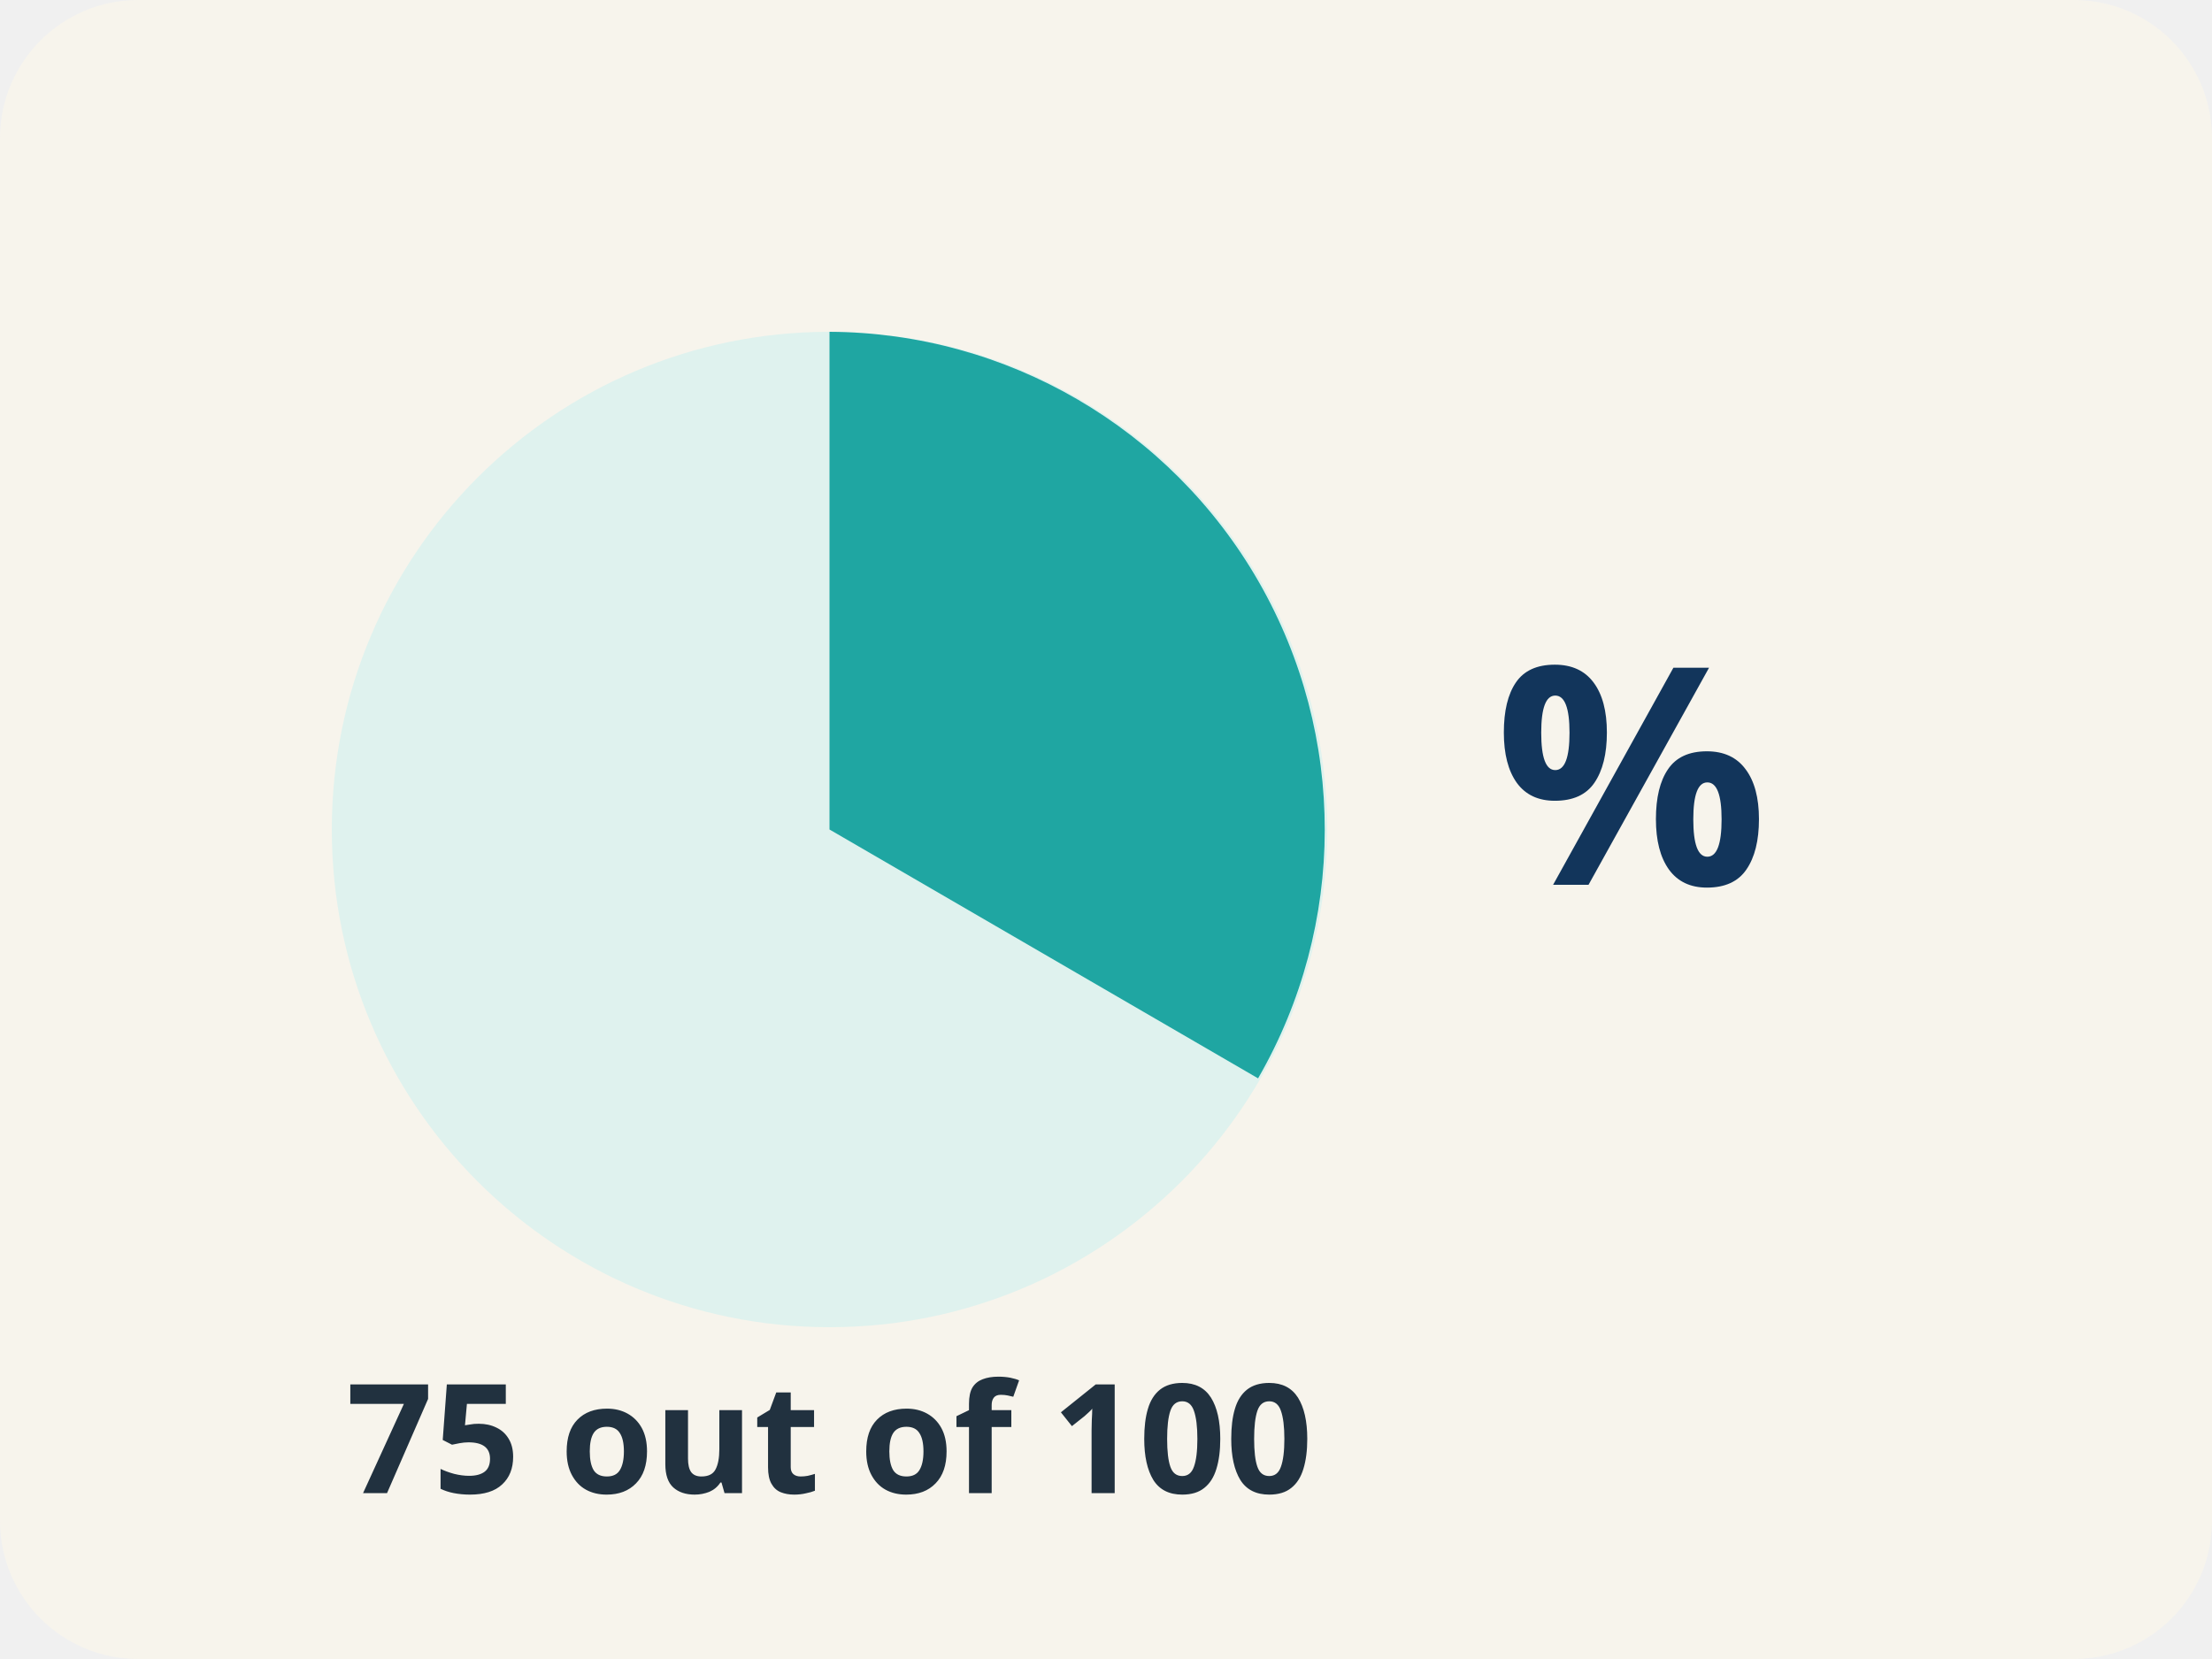
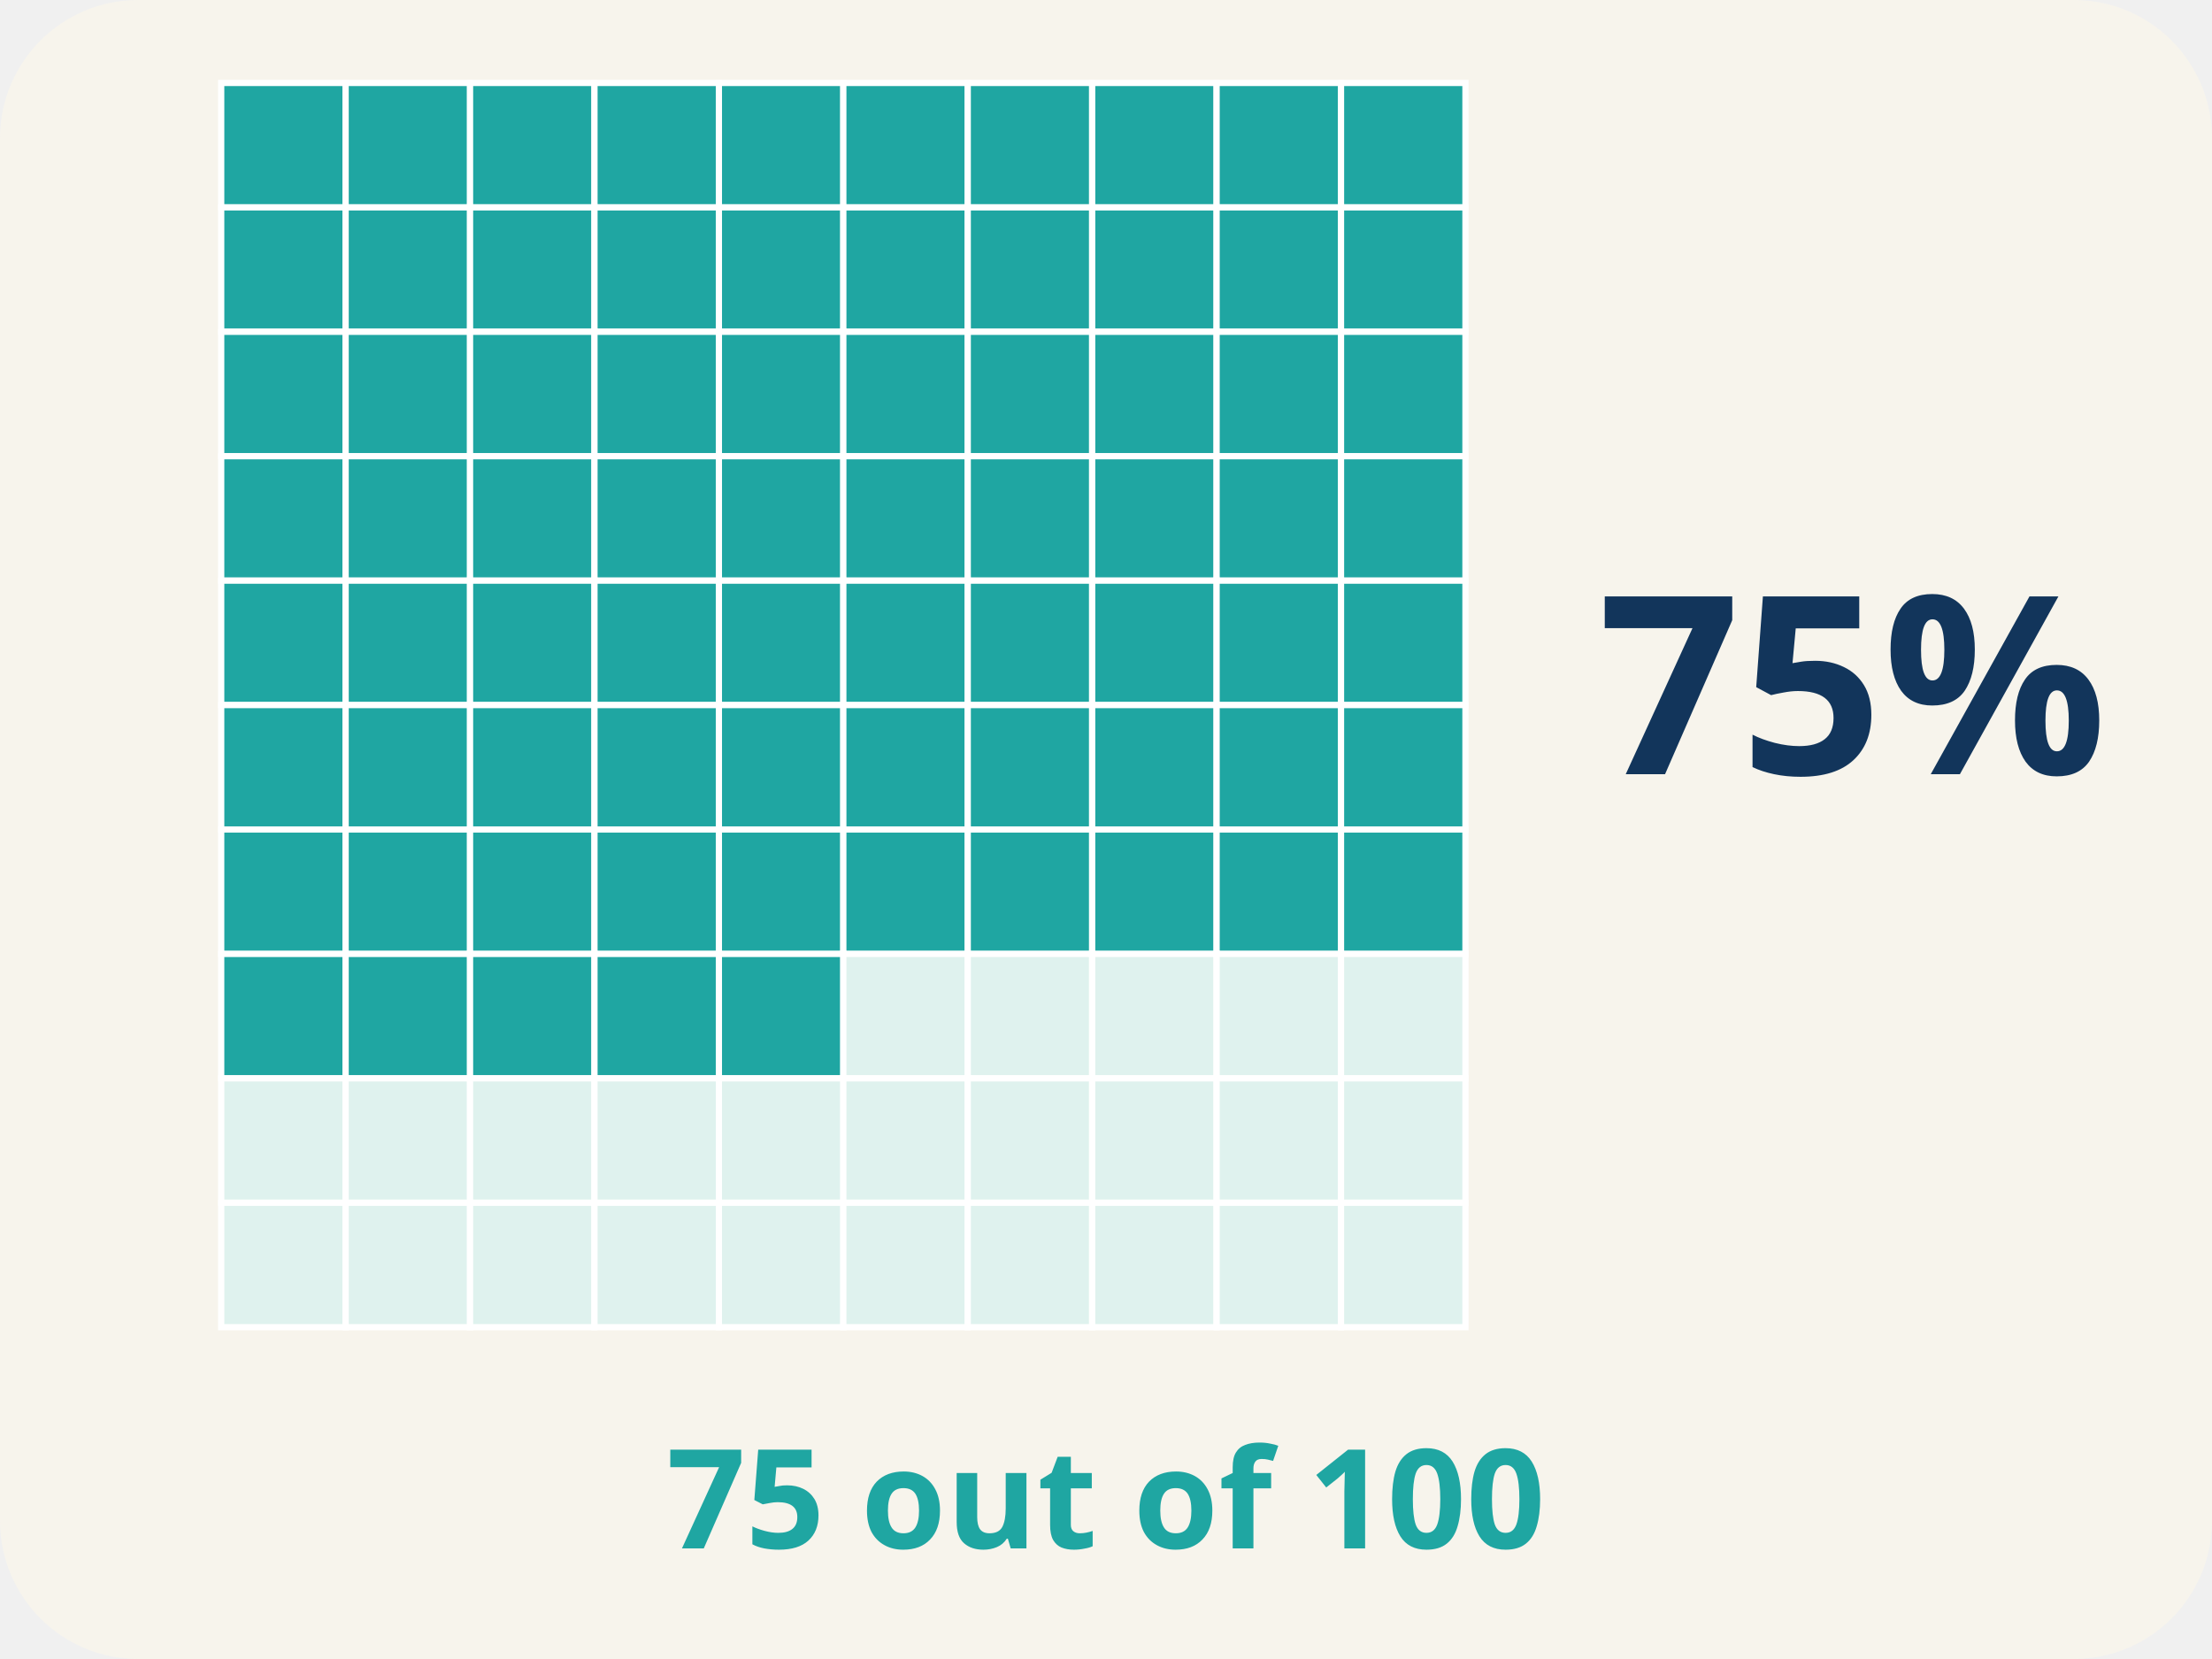
- <svg xmlns="http://www.w3.org/2000/svg" viewBox="0 0 160 120" role="img" aria-labelledby="t">
+ <svg xmlns="http://www.w3.org/2000/svg" viewBox="0 0 160 120" role="img" aria-labelledby="t" style="background:white">
  <rect x="0" y="0" width="160" height="120" rx="10" fill="#f7f4ec" />
-   <circle cx="60" cy="60" r="36" fill="#dff2ee" />
-   <path d="M60 60 L60 24 A36 36 0 0 1 91 78 Z" fill="#1fa6a2" />
-   <text x="118" y="64" font-family="Outfit, system-ui, sans-serif" font-size="22" font-weight="800" fill="#12355b" text-anchor="middle">%</text>
-   <text x="60" y="108" font-family="Outfit, system-ui, sans-serif" font-size="11" font-weight="800" fill="#21313f" text-anchor="middle">75 out of 100</text>
+   <g transform="translate(16,6) scale(0.9)">
+     <rect x="0" y="0" width="10" height="10" fill="#1fa6a2" stroke="#fff" stroke-width="0.5" />
+     <rect x="10" y="0" width="10" height="10" fill="#1fa6a2" stroke="#fff" stroke-width="0.5" />
+     <rect x="20" y="0" width="10" height="10" fill="#1fa6a2" stroke="#fff" stroke-width="0.5" />
+     <rect x="30" y="0" width="10" height="10" fill="#1fa6a2" stroke="#fff" stroke-width="0.5" />
+     <rect x="40" y="0" width="10" height="10" fill="#1fa6a2" stroke="#fff" stroke-width="0.5" />
+     <rect x="50" y="0" width="10" height="10" fill="#1fa6a2" stroke="#fff" stroke-width="0.5" />
+     <rect x="60" y="0" width="10" height="10" fill="#1fa6a2" stroke="#fff" stroke-width="0.5" />
+     <rect x="70" y="0" width="10" height="10" fill="#1fa6a2" stroke="#fff" stroke-width="0.5" />
+     <rect x="80" y="0" width="10" height="10" fill="#1fa6a2" stroke="#fff" stroke-width="0.5" />
+     <rect x="90" y="0" width="10" height="10" fill="#1fa6a2" stroke="#fff" stroke-width="0.5" />
+     <rect x="0" y="10" width="10" height="10" fill="#1fa6a2" stroke="#fff" stroke-width="0.5" />
+     <rect x="10" y="10" width="10" height="10" fill="#1fa6a2" stroke="#fff" stroke-width="0.5" />
+     <rect x="20" y="10" width="10" height="10" fill="#1fa6a2" stroke="#fff" stroke-width="0.5" />
+     <rect x="30" y="10" width="10" height="10" fill="#1fa6a2" stroke="#fff" stroke-width="0.5" />
+     <rect x="40" y="10" width="10" height="10" fill="#1fa6a2" stroke="#fff" stroke-width="0.5" />
+     <rect x="50" y="10" width="10" height="10" fill="#1fa6a2" stroke="#fff" stroke-width="0.5" />
+     <rect x="60" y="10" width="10" height="10" fill="#1fa6a2" stroke="#fff" stroke-width="0.5" />
+     <rect x="70" y="10" width="10" height="10" fill="#1fa6a2" stroke="#fff" stroke-width="0.5" />
+     <rect x="80" y="10" width="10" height="10" fill="#1fa6a2" stroke="#fff" stroke-width="0.5" />
+     <rect x="90" y="10" width="10" height="10" fill="#1fa6a2" stroke="#fff" stroke-width="0.5" />
+     <rect x="0" y="20" width="10" height="10" fill="#1fa6a2" stroke="#fff" stroke-width="0.5" />
+     <rect x="10" y="20" width="10" height="10" fill="#1fa6a2" stroke="#fff" stroke-width="0.5" />
+     <rect x="20" y="20" width="10" height="10" fill="#1fa6a2" stroke="#fff" stroke-width="0.5" />
+     <rect x="30" y="20" width="10" height="10" fill="#1fa6a2" stroke="#fff" stroke-width="0.5" />
+     <rect x="40" y="20" width="10" height="10" fill="#1fa6a2" stroke="#fff" stroke-width="0.5" />
+     <rect x="50" y="20" width="10" height="10" fill="#1fa6a2" stroke="#fff" stroke-width="0.5" />
+     <rect x="60" y="20" width="10" height="10" fill="#1fa6a2" stroke="#fff" stroke-width="0.5" />
+     <rect x="70" y="20" width="10" height="10" fill="#1fa6a2" stroke="#fff" stroke-width="0.5" />
+     <rect x="80" y="20" width="10" height="10" fill="#1fa6a2" stroke="#fff" stroke-width="0.5" />
+     <rect x="90" y="20" width="10" height="10" fill="#1fa6a2" stroke="#fff" stroke-width="0.5" />
+     <rect x="0" y="30" width="10" height="10" fill="#1fa6a2" stroke="#fff" stroke-width="0.5" />
+     <rect x="10" y="30" width="10" height="10" fill="#1fa6a2" stroke="#fff" stroke-width="0.5" />
+     <rect x="20" y="30" width="10" height="10" fill="#1fa6a2" stroke="#fff" stroke-width="0.5" />
+     <rect x="30" y="30" width="10" height="10" fill="#1fa6a2" stroke="#fff" stroke-width="0.5" />
+     <rect x="40" y="30" width="10" height="10" fill="#1fa6a2" stroke="#fff" stroke-width="0.5" />
+     <rect x="50" y="30" width="10" height="10" fill="#1fa6a2" stroke="#fff" stroke-width="0.5" />
+     <rect x="60" y="30" width="10" height="10" fill="#1fa6a2" stroke="#fff" stroke-width="0.5" />
+     <rect x="70" y="30" width="10" height="10" fill="#1fa6a2" stroke="#fff" stroke-width="0.5" />
+     <rect x="80" y="30" width="10" height="10" fill="#1fa6a2" stroke="#fff" stroke-width="0.5" />
+     <rect x="90" y="30" width="10" height="10" fill="#1fa6a2" stroke="#fff" stroke-width="0.5" />
+     <rect x="0" y="40" width="10" height="10" fill="#1fa6a2" stroke="#fff" stroke-width="0.5" />
+     <rect x="10" y="40" width="10" height="10" fill="#1fa6a2" stroke="#fff" stroke-width="0.5" />
+     <rect x="20" y="40" width="10" height="10" fill="#1fa6a2" stroke="#fff" stroke-width="0.5" />
+     <rect x="30" y="40" width="10" height="10" fill="#1fa6a2" stroke="#fff" stroke-width="0.5" />
+     <rect x="40" y="40" width="10" height="10" fill="#1fa6a2" stroke="#fff" stroke-width="0.5" />
+     <rect x="50" y="40" width="10" height="10" fill="#1fa6a2" stroke="#fff" stroke-width="0.5" />
+     <rect x="60" y="40" width="10" height="10" fill="#1fa6a2" stroke="#fff" stroke-width="0.5" />
+     <rect x="70" y="40" width="10" height="10" fill="#1fa6a2" stroke="#fff" stroke-width="0.5" />
+     <rect x="80" y="40" width="10" height="10" fill="#1fa6a2" stroke="#fff" stroke-width="0.5" />
+     <rect x="90" y="40" width="10" height="10" fill="#1fa6a2" stroke="#fff" stroke-width="0.5" />
+     <rect x="0" y="50" width="10" height="10" fill="#1fa6a2" stroke="#fff" stroke-width="0.5" />
+     <rect x="10" y="50" width="10" height="10" fill="#1fa6a2" stroke="#fff" stroke-width="0.5" />
+     <rect x="20" y="50" width="10" height="10" fill="#1fa6a2" stroke="#fff" stroke-width="0.5" />
+     <rect x="30" y="50" width="10" height="10" fill="#1fa6a2" stroke="#fff" stroke-width="0.5" />
+     <rect x="40" y="50" width="10" height="10" fill="#1fa6a2" stroke="#fff" stroke-width="0.5" />
+     <rect x="50" y="50" width="10" height="10" fill="#1fa6a2" stroke="#fff" stroke-width="0.5" />
+     <rect x="60" y="50" width="10" height="10" fill="#1fa6a2" stroke="#fff" stroke-width="0.5" />
+     <rect x="70" y="50" width="10" height="10" fill="#1fa6a2" stroke="#fff" stroke-width="0.5" />
+     <rect x="80" y="50" width="10" height="10" fill="#1fa6a2" stroke="#fff" stroke-width="0.5" />
+     <rect x="90" y="50" width="10" height="10" fill="#1fa6a2" stroke="#fff" stroke-width="0.5" />
+     <rect x="0" y="60" width="10" height="10" fill="#1fa6a2" stroke="#fff" stroke-width="0.5" />
+     <rect x="10" y="60" width="10" height="10" fill="#1fa6a2" stroke="#fff" stroke-width="0.5" />
+     <rect x="20" y="60" width="10" height="10" fill="#1fa6a2" stroke="#fff" stroke-width="0.5" />
+     <rect x="30" y="60" width="10" height="10" fill="#1fa6a2" stroke="#fff" stroke-width="0.5" />
+     <rect x="40" y="60" width="10" height="10" fill="#1fa6a2" stroke="#fff" stroke-width="0.5" />
+     <rect x="50" y="60" width="10" height="10" fill="#1fa6a2" stroke="#fff" stroke-width="0.5" />
+     <rect x="60" y="60" width="10" height="10" fill="#1fa6a2" stroke="#fff" stroke-width="0.5" />
+     <rect x="70" y="60" width="10" height="10" fill="#1fa6a2" stroke="#fff" stroke-width="0.5" />
+     <rect x="80" y="60" width="10" height="10" fill="#1fa6a2" stroke="#fff" stroke-width="0.5" />
+     <rect x="90" y="60" width="10" height="10" fill="#1fa6a2" stroke="#fff" stroke-width="0.5" />
+     <rect x="0" y="70" width="10" height="10" fill="#1fa6a2" stroke="#fff" stroke-width="0.5" />
+     <rect x="10" y="70" width="10" height="10" fill="#1fa6a2" stroke="#fff" stroke-width="0.5" />
+     <rect x="20" y="70" width="10" height="10" fill="#1fa6a2" stroke="#fff" stroke-width="0.5" />
+     <rect x="30" y="70" width="10" height="10" fill="#1fa6a2" stroke="#fff" stroke-width="0.5" />
+     <rect x="40" y="70" width="10" height="10" fill="#1fa6a2" stroke="#fff" stroke-width="0.5" />
+     <rect x="50" y="70" width="10" height="10" fill="#dff2ee" stroke="#fff" stroke-width="0.5" />
+     <rect x="60" y="70" width="10" height="10" fill="#dff2ee" stroke="#fff" stroke-width="0.5" />
+     <rect x="70" y="70" width="10" height="10" fill="#dff2ee" stroke="#fff" stroke-width="0.5" />
+     <rect x="80" y="70" width="10" height="10" fill="#dff2ee" stroke="#fff" stroke-width="0.5" />
+     <rect x="90" y="70" width="10" height="10" fill="#dff2ee" stroke="#fff" stroke-width="0.5" />
+     <rect x="0" y="80" width="10" height="10" fill="#dff2ee" stroke="#fff" stroke-width="0.5" />
+     <rect x="10" y="80" width="10" height="10" fill="#dff2ee" stroke="#fff" stroke-width="0.5" />
+     <rect x="20" y="80" width="10" height="10" fill="#dff2ee" stroke="#fff" stroke-width="0.5" />
+     <rect x="30" y="80" width="10" height="10" fill="#dff2ee" stroke="#fff" stroke-width="0.5" />
+     <rect x="40" y="80" width="10" height="10" fill="#dff2ee" stroke="#fff" stroke-width="0.5" />
+     <rect x="50" y="80" width="10" height="10" fill="#dff2ee" stroke="#fff" stroke-width="0.5" />
+     <rect x="60" y="80" width="10" height="10" fill="#dff2ee" stroke="#fff" stroke-width="0.5" />
+     <rect x="70" y="80" width="10" height="10" fill="#dff2ee" stroke="#fff" stroke-width="0.5" />
+     <rect x="80" y="80" width="10" height="10" fill="#dff2ee" stroke="#fff" stroke-width="0.5" />
+     <rect x="90" y="80" width="10" height="10" fill="#dff2ee" stroke="#fff" stroke-width="0.5" />
+     <rect x="0" y="90" width="10" height="10" fill="#dff2ee" stroke="#fff" stroke-width="0.5" />
+     <rect x="10" y="90" width="10" height="10" fill="#dff2ee" stroke="#fff" stroke-width="0.5" />
+     <rect x="20" y="90" width="10" height="10" fill="#dff2ee" stroke="#fff" stroke-width="0.5" />
+     <rect x="30" y="90" width="10" height="10" fill="#dff2ee" stroke="#fff" stroke-width="0.5" />
+     <rect x="40" y="90" width="10" height="10" fill="#dff2ee" stroke="#fff" stroke-width="0.5" />
+     <rect x="50" y="90" width="10" height="10" fill="#dff2ee" stroke="#fff" stroke-width="0.5" />
+     <rect x="60" y="90" width="10" height="10" fill="#dff2ee" stroke="#fff" stroke-width="0.5" />
+     <rect x="70" y="90" width="10" height="10" fill="#dff2ee" stroke="#fff" stroke-width="0.5" />
+     <rect x="80" y="90" width="10" height="10" fill="#dff2ee" stroke="#fff" stroke-width="0.5" />
+     <rect x="90" y="90" width="10" height="10" fill="#dff2ee" stroke="#fff" stroke-width="0.5" />
+   </g>
+   <text x="134" y="56" font-family="Outfit, system-ui, sans-serif" font-size="18" font-weight="800" fill="#12355b" text-anchor="middle">75%</text>
+   <text x="80" y="112" font-family="Outfit, system-ui, sans-serif" font-size="10" font-weight="800" fill="#1fa6a2" text-anchor="middle">75 out of 100</text>
</svg>
